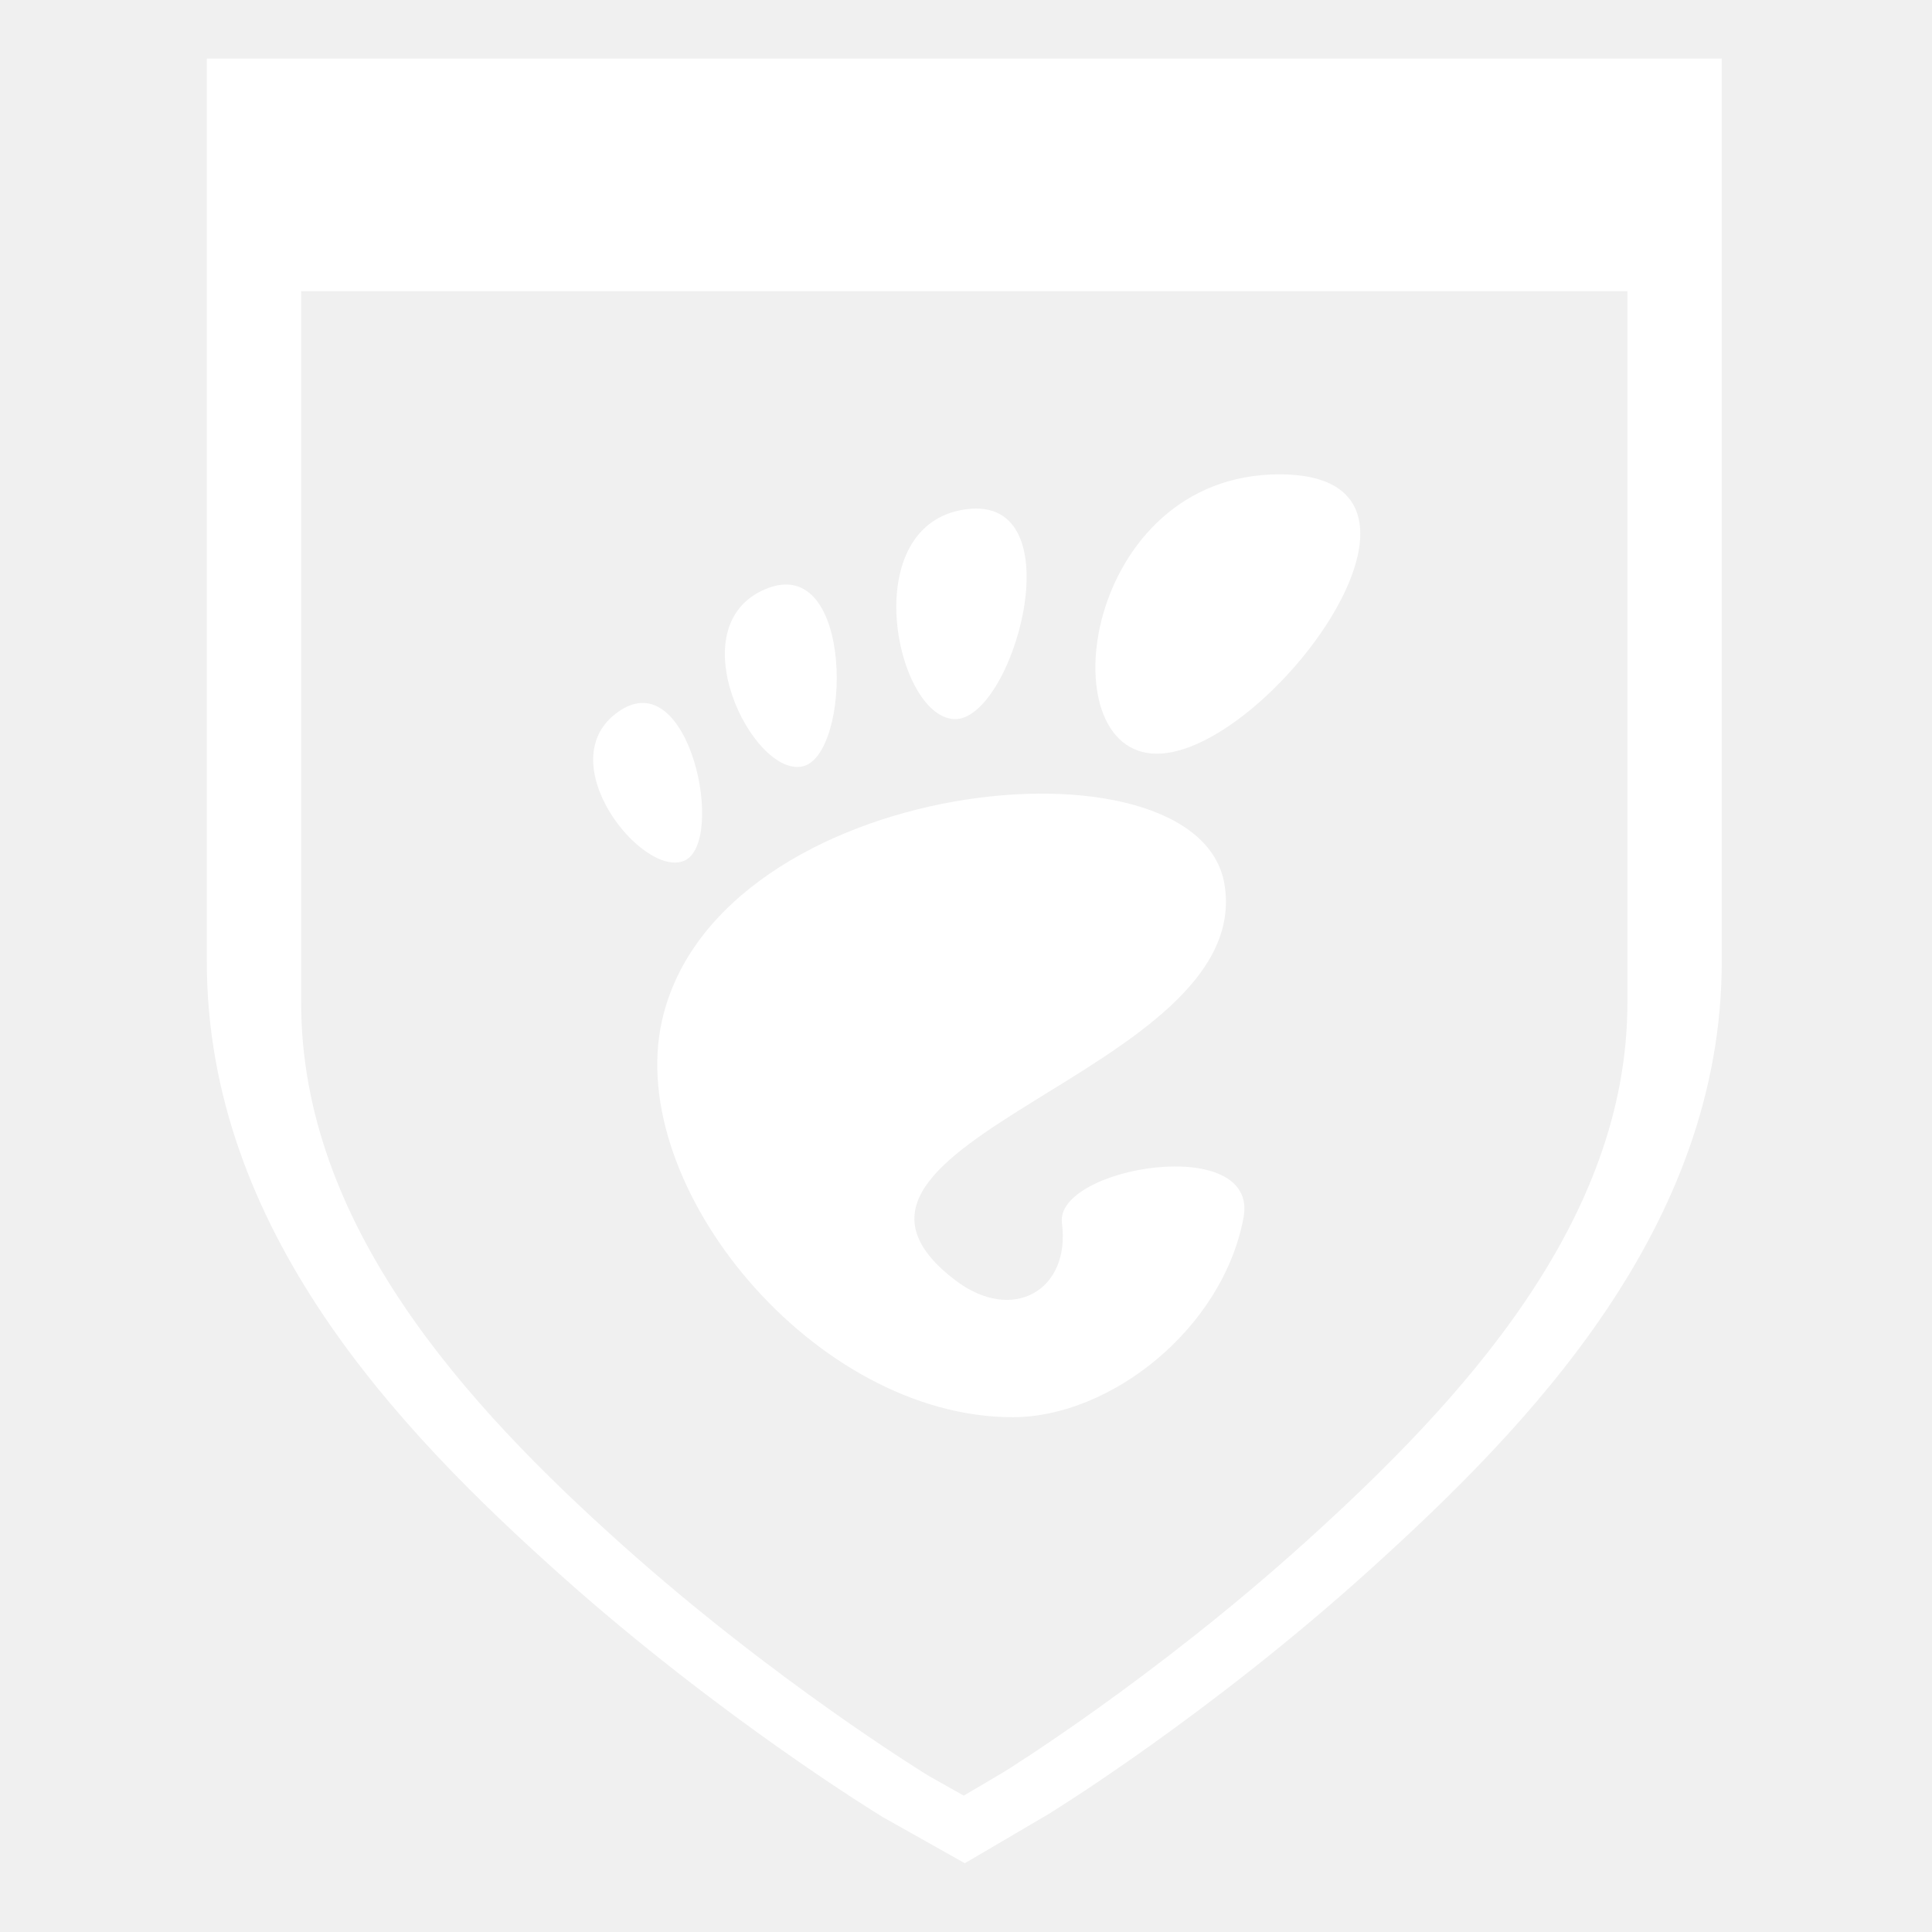
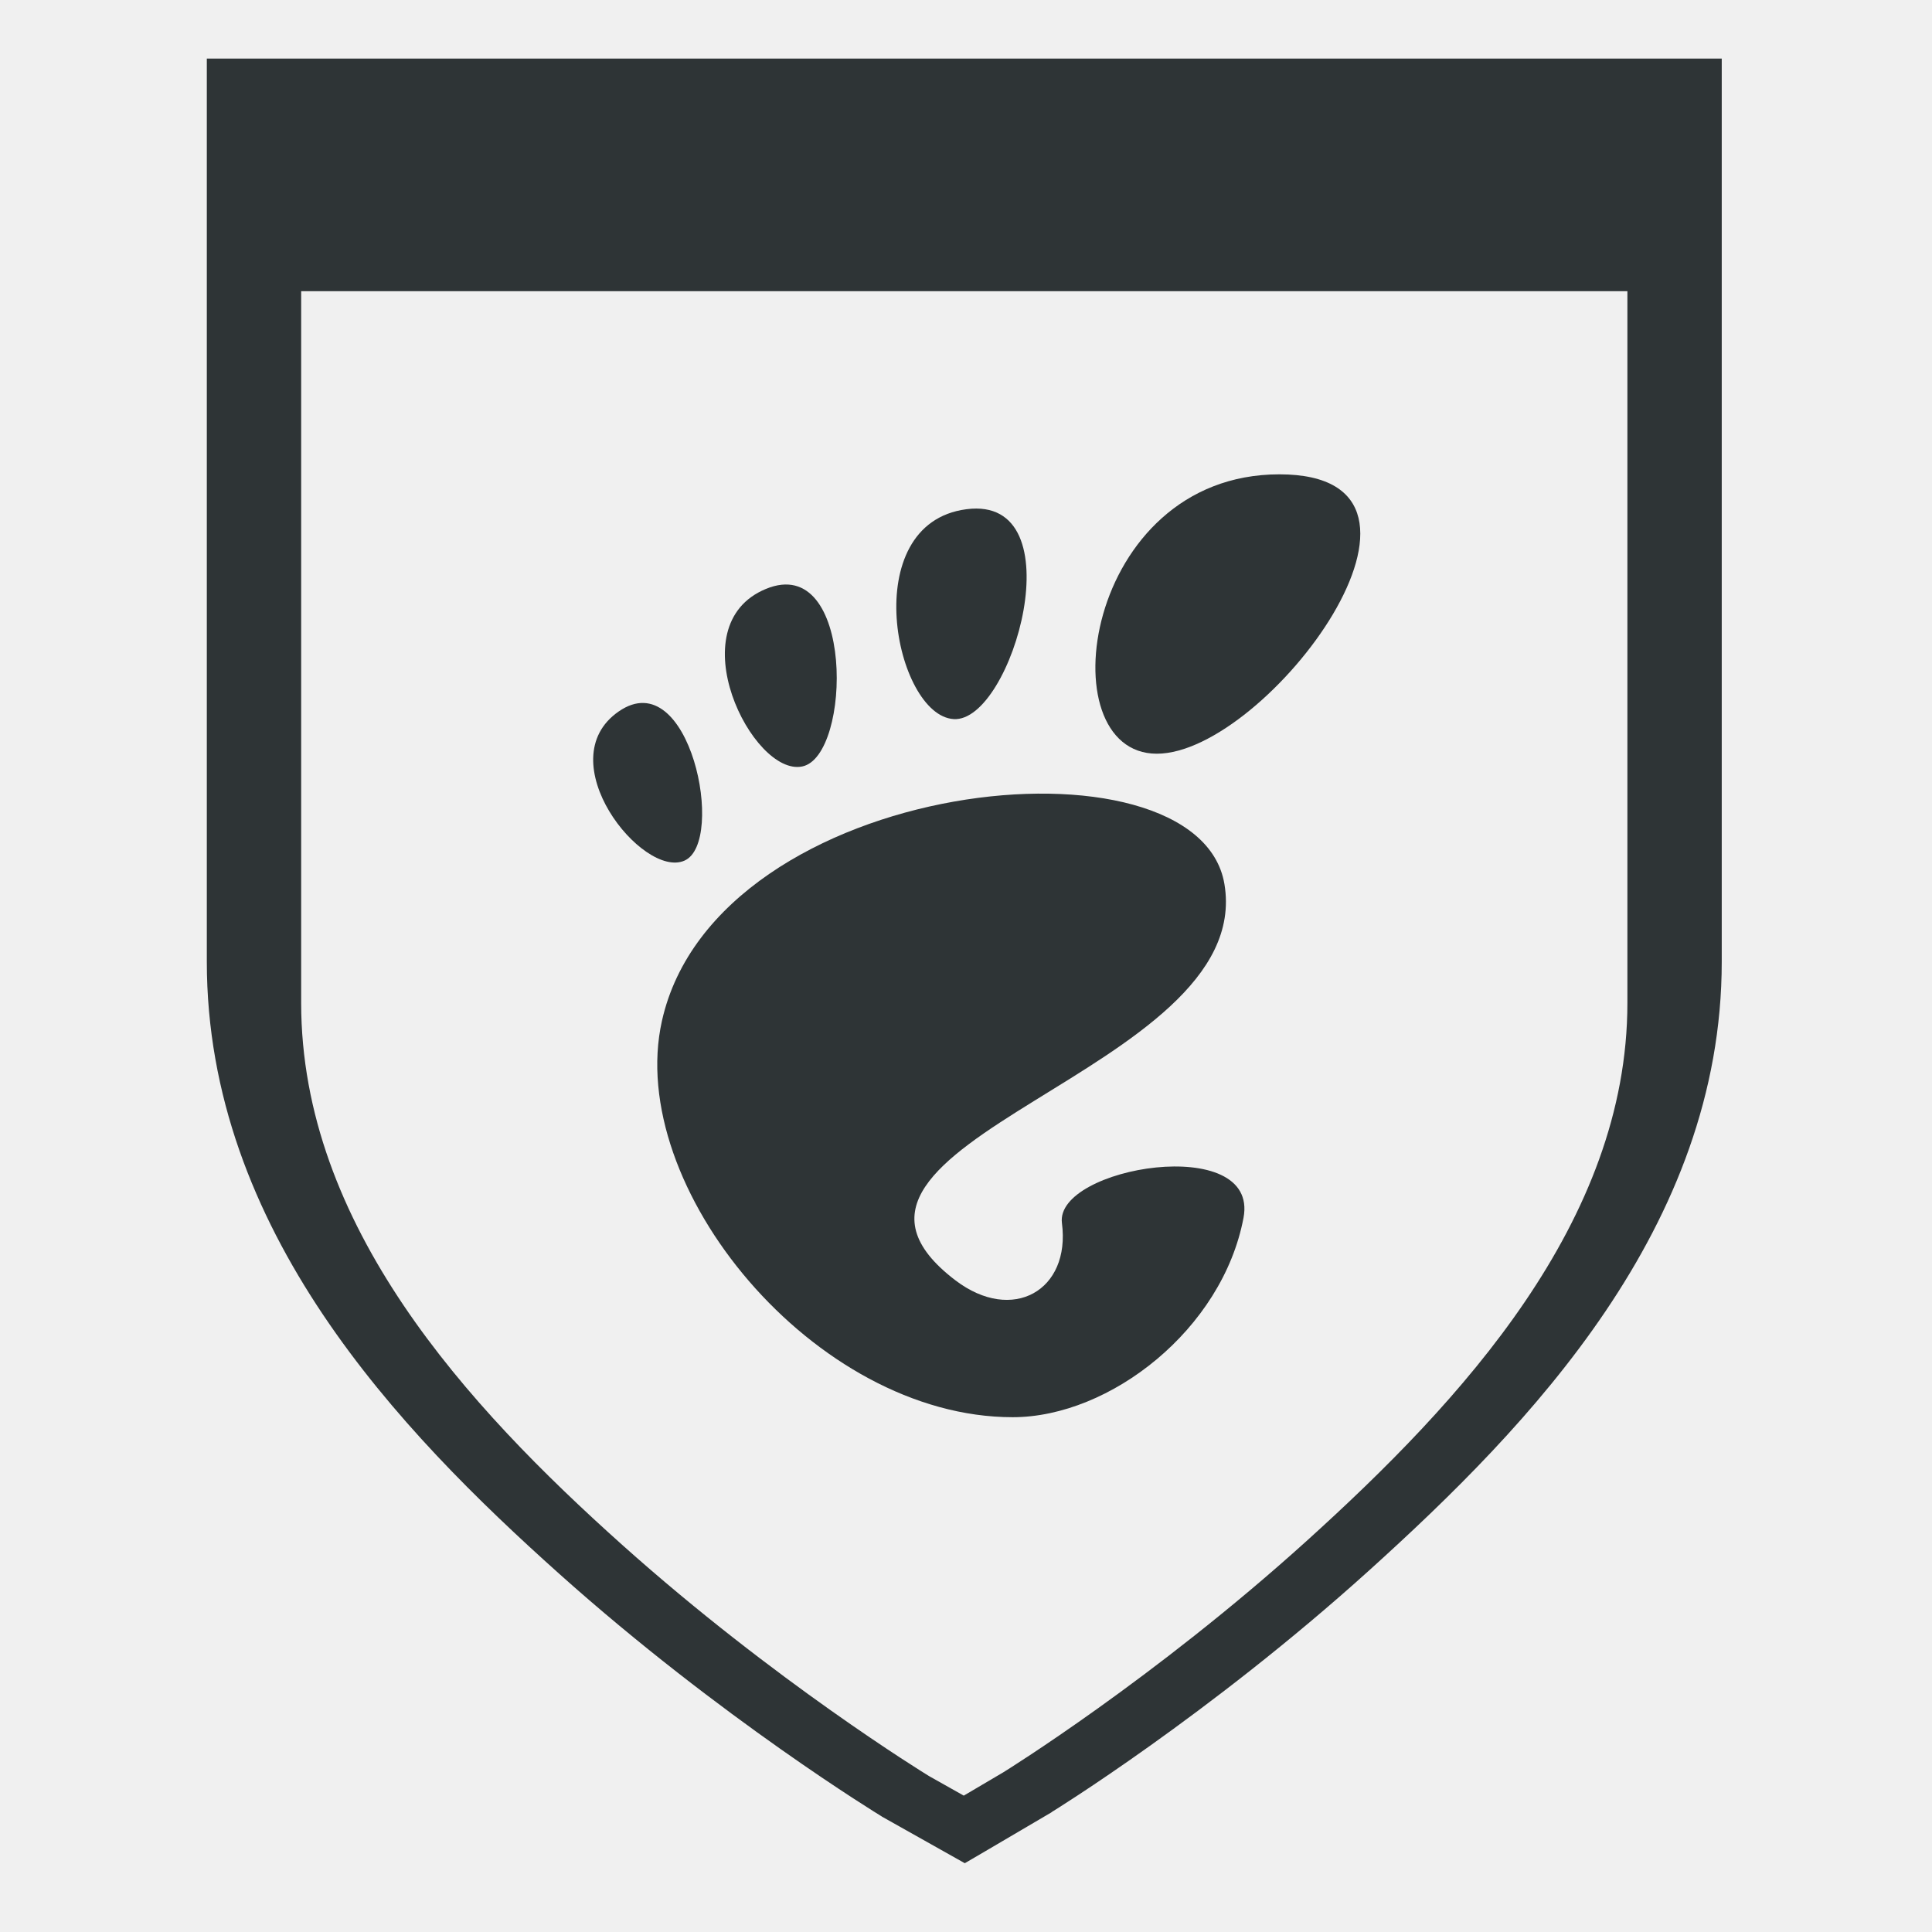
<svg xmlns="http://www.w3.org/2000/svg" width="389.764" height="389.764" id="svg6207" version="1.1">
  <defs id="defs6209" />
  <g id="layer1" transform="translate(0,-662.5984)">
-     <path style="font-size:medium;font-style:normal;font-variant:normal;font-weight:normal;font-stretch:normal;text-indent:0;text-align:start;text-decoration:none;line-height:normal;letter-spacing:normal;word-spacing:normal;text-transform:none;direction:ltr;block-progression:tb;writing-mode:lr-tb;text-anchor:start;baseline-shift:baseline;color:#bebebe;fill:#ffffff;fill-opacity:1;stroke:none;stroke-width:20;marker:none;visibility:visible;display:inline;overflow:visible;enable-background:accumulate;font-family:Sans;-inkscape-font-specification:Sans" d="m 41.724,674.411 0,182.193 c 0,54.098 38.735,94.535 71.105,123.504 32.604,29.179 64.83,48.801 64.83,48.801 l 0.149,0.09 0.119,0.089 11.955,6.721 4.758,2.676 4.728,-2.766 12.698,-7.464 0.089,-0.059 0.06,-0.059 c 0,0 31.582,-19.43 64.087,-48.801 32.228,-29.121 71.045,-69.213 71.045,-122.731 l 0,-182.193 -305.623,0 z m 19.033,46.932 267.557,0 0,143.573 c 0,44.126 -33.438,80.293 -64.77,108.605 -30.818,27.847 -60.685,46.347 -61.142,46.63 l -7.97,4.699 -6.87,-3.866 c 0,0 -0.146,-0.087 -0.149,-0.09 l -0.149,-0.089 c -0.832,-0.509 -31.045,-19.072 -61.737,-46.54 C 94.173,946.204 60.756,909.768 60.756,864.915 l 0,-143.573 z" id="rect3259-2-8-6-8-7-5-7" />
-     <g transform="matrix(1.608453,0,0,1.608453,119.6732,758.2912)" style="fill:#ffffff;fill-opacity:1;fill-rule:nonzero;stroke:none" id="g15043-8-8-2">
-       <g style="fill:#ffffff;fill-opacity:1" id="g15045-2-6-5">
-         <path d="M 86.068,0 C 61.466,0 56.851,35.041 70.691,35.041 84.529,35.041 110.671,0 86.068,0 z" style="fill:#ffffff;fill-opacity:1" id="path15047-5-5-6" />
-         <path d="M 45.217,30.699 C 52.586,31.149 60.671,2.577 46.821,4.374 32.976,6.171 37.845,30.249 45.217,30.699 z" style="fill:#ffffff;fill-opacity:1" id="path15049-5-9-0" />
-         <path d="M 11.445,48.453 C 16.686,46.146 12.12,23.581 3.208,29.735 -5.7,35.89 6.204,50.759 11.445,48.453 z" style="fill:#ffffff;fill-opacity:1" id="path15051-1-5-9" />
-         <path d="M 26.212,36.642 C 32.451,35.37 32.793,9.778 21.667,14.369 10.539,18.961 19.978,37.916 26.212,36.642 l 0,0 z" style="fill:#ffffff;fill-opacity:1" id="path15053-6-9-5" />
-         <path d="m 58.791,93.913 c 1.107,8.454 -6.202,12.629 -13.36,7.179 C 22.644,83.743 83.16,75.088 79.171,51.386 75.86,31.712 15.495,37.769 8.621,68.553 3.968,89.374 27.774,118.26 52.614,118.26 c 12.22,0 26.315,-11.034 28.952,-25.012 C 83.58,82.589 57.867,86.86 58.791,93.913 l 0,0 z" style="fill:#ffffff;fill-opacity:1" id="path15055-2-1-5" />
+     <path style="font-size:medium;font-style:normal;font-variant:normal;font-weight:normal;font-stretch:normal;text-indent:0;text-align:start;text-decoration:none;line-height:normal;letter-spacing:normal;word-spacing:normal;text-transform:none;direction:ltr;block-progression:tb;writing-mode:lr-tb;text-anchor:start;baseline-shift:baseline;color:#bebebe;fill:#2e3436;fill-opacity:1;stroke:none;stroke-width:20;marker:none;visibility:visible;display:inline;overflow:visible;enable-background:accumulate;font-family:Sans;-inkscape-font-specification:Sans" d="m 41.724,674.411 0,182.193 c 0,54.098 38.735,94.535 71.105,123.504 32.604,29.179 64.83,48.801 64.83,48.801 l 0.149,0.09 0.119,0.089 11.955,6.721 4.758,2.676 4.728,-2.766 12.698,-7.464 0.089,-0.059 0.06,-0.059 c 0,0 31.582,-19.43 64.087,-48.801 32.228,-29.121 71.045,-69.213 71.045,-122.731 l 0,-182.193 -305.623,0 z m 19.033,46.932 267.557,0 0,143.573 c 0,44.126 -33.438,80.293 -64.77,108.605 -30.818,27.847 -60.685,46.347 -61.142,46.63 l -7.97,4.699 -6.87,-3.866 c 0,0 -0.146,-0.087 -0.149,-0.09 l -0.149,-0.089 c -0.832,-0.509 -31.045,-19.072 -61.737,-46.54 C 94.173,946.204 60.756,909.768 60.756,864.915 l 0,-143.573 z" id="rect3259-2-8-6-8-7-5-7" />
+     <g transform="matrix(1.608453,0,0,1.608453,119.6732,758.2912)" style="fill:#2e3436;fill-opacity:1;fill-rule:nonzero;stroke:none" id="g15043-8-8-2">
+       <g style="fill:#2e3436;fill-opacity:1" id="g15045-2-6-5">
+         <path d="M 86.068,0 C 61.466,0 56.851,35.041 70.691,35.041 84.529,35.041 110.671,0 86.068,0 z" style="fill:#2e3436;fill-opacity:1" id="path15047-5-5-6" />
+         <path d="M 45.217,30.699 C 52.586,31.149 60.671,2.577 46.821,4.374 32.976,6.171 37.845,30.249 45.217,30.699 z" style="fill:#2e3436;fill-opacity:1" id="path15049-5-9-0" />
+         <path d="M 11.445,48.453 C 16.686,46.146 12.12,23.581 3.208,29.735 -5.7,35.89 6.204,50.759 11.445,48.453 z" style="fill:#2e3436;fill-opacity:1" id="path15051-1-5-9" />
+         <path d="M 26.212,36.642 C 32.451,35.37 32.793,9.778 21.667,14.369 10.539,18.961 19.978,37.916 26.212,36.642 l 0,0 z" style="fill:#2e3436;fill-opacity:1" id="path15053-6-9-5" />
+         <path d="m 58.791,93.913 c 1.107,8.454 -6.202,12.629 -13.36,7.179 C 22.644,83.743 83.16,75.088 79.171,51.386 75.86,31.712 15.495,37.769 8.621,68.553 3.968,89.374 27.774,118.26 52.614,118.26 c 12.22,0 26.315,-11.034 28.952,-25.012 C 83.58,82.589 57.867,86.86 58.791,93.913 l 0,0 z" style="fill:#2e3436;fill-opacity:1" id="path15055-2-1-5" />
      </g>
    </g>
  </g>
</svg>
